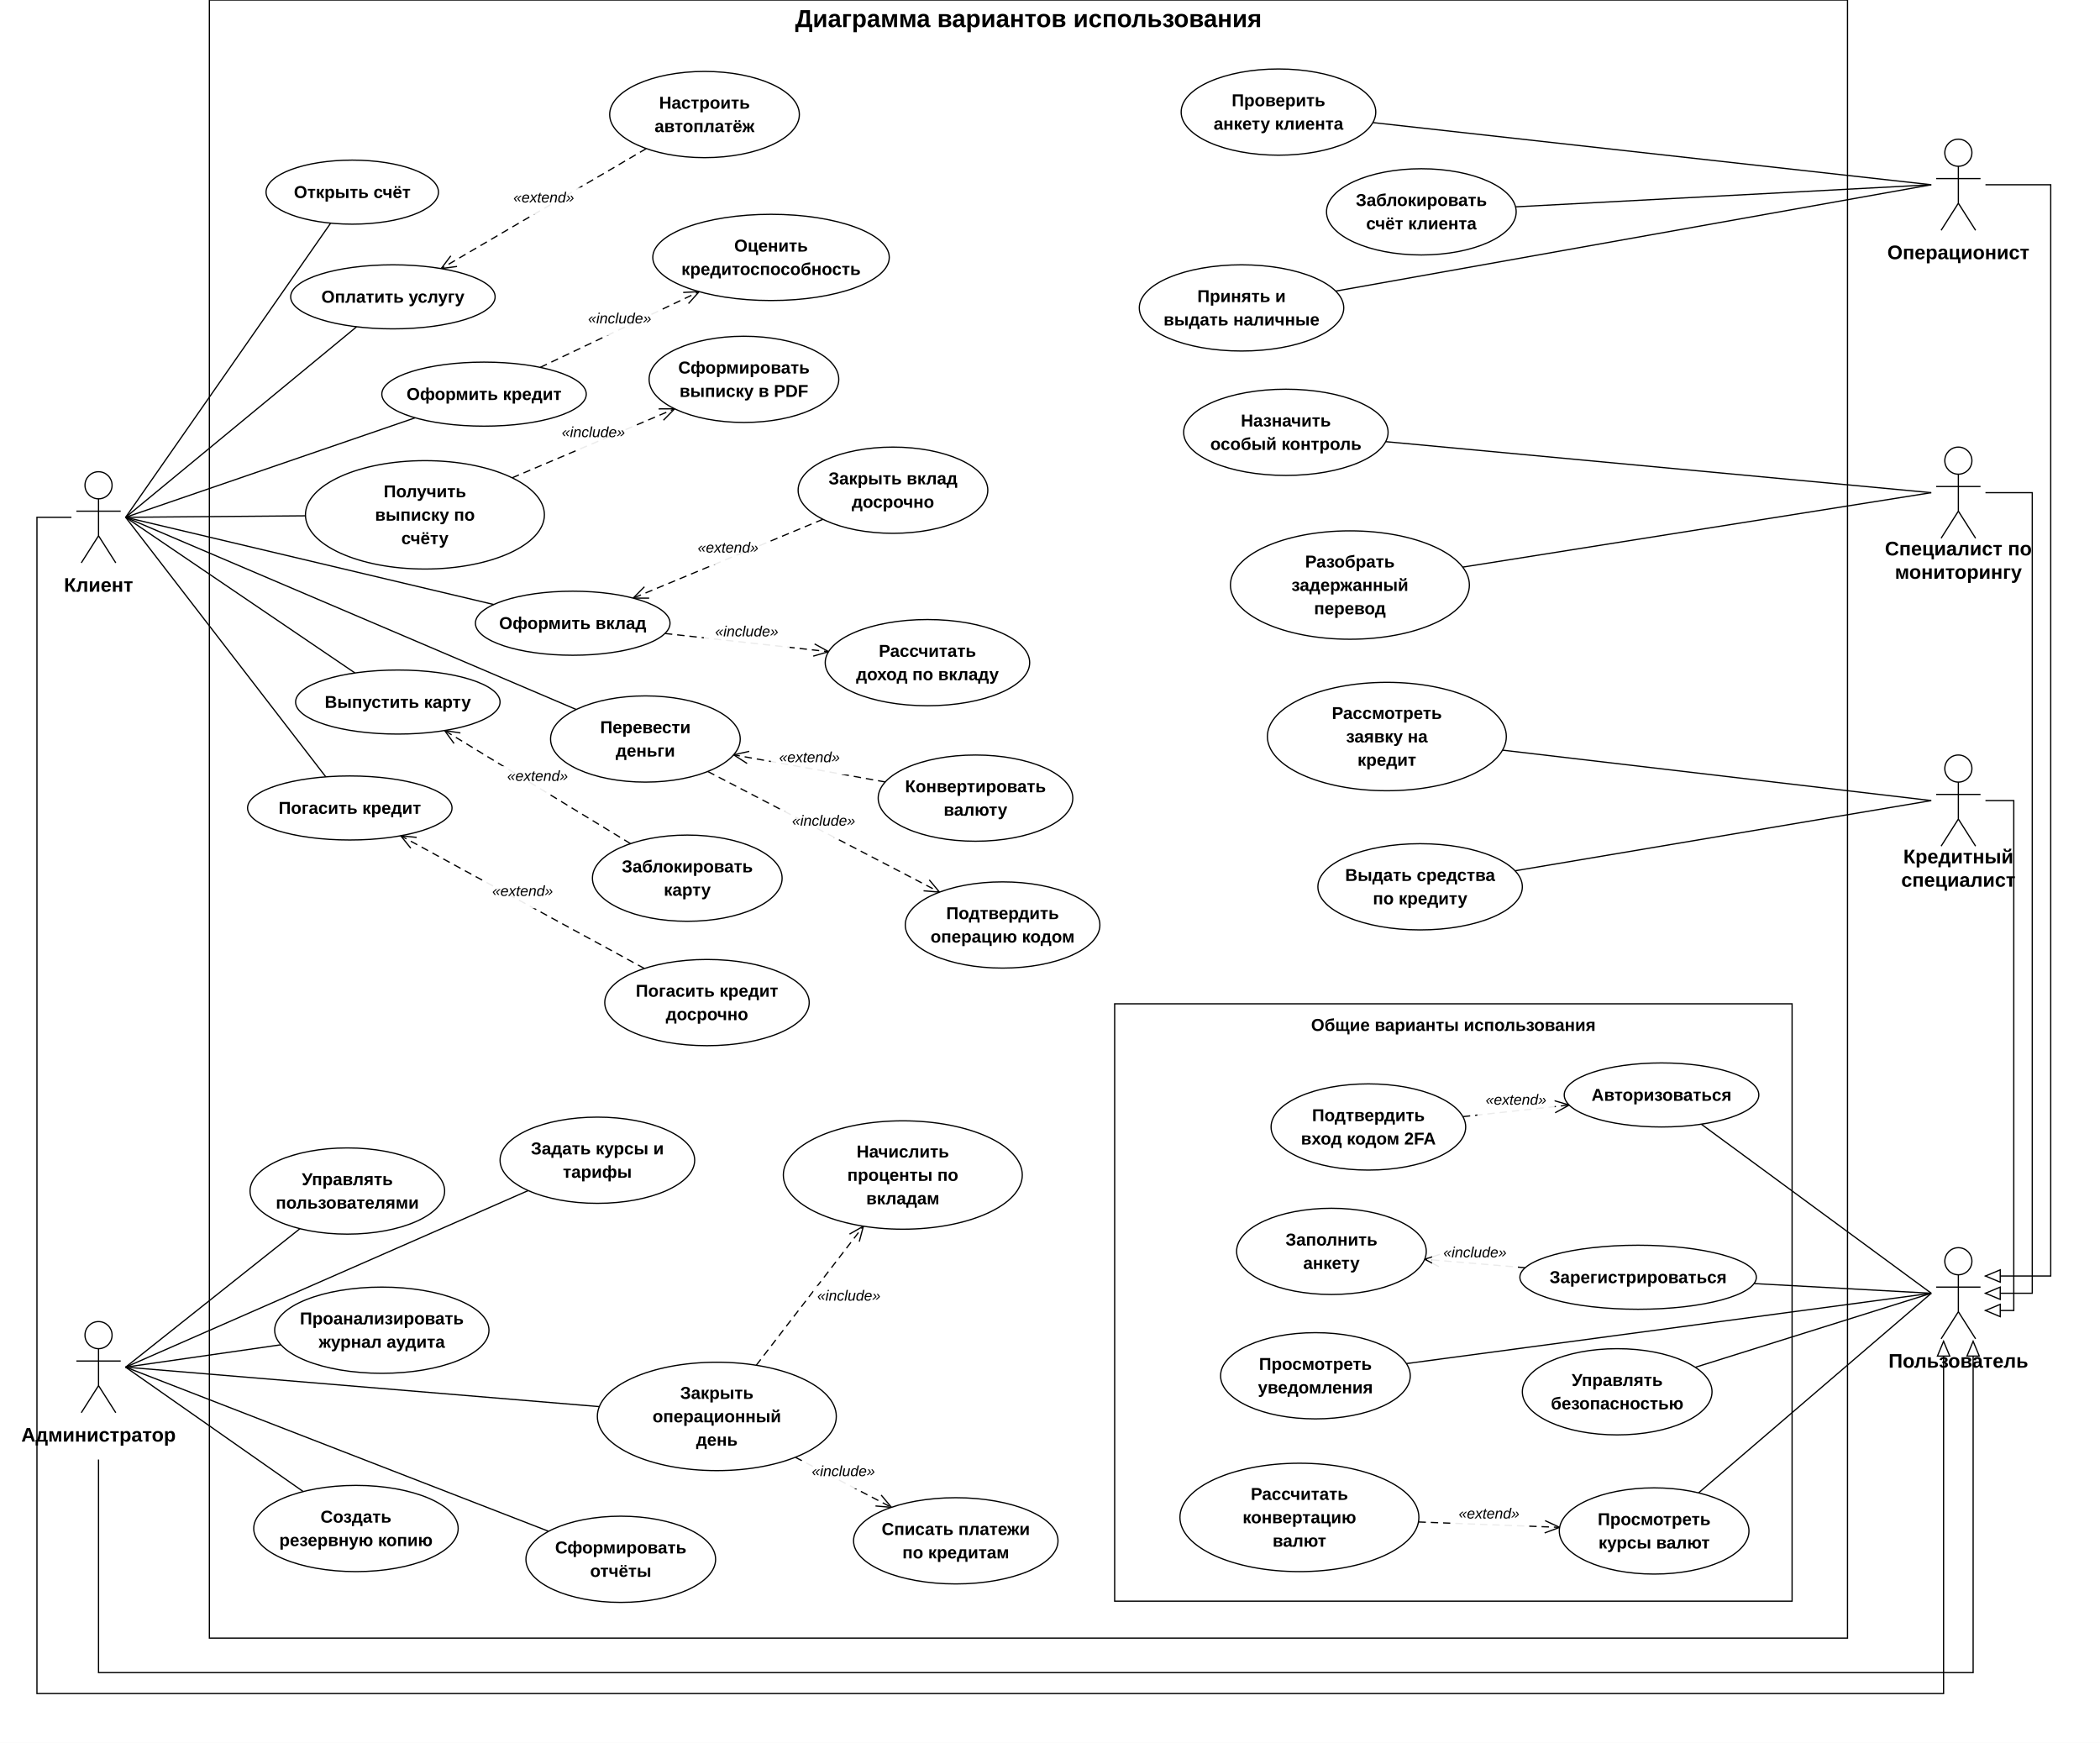
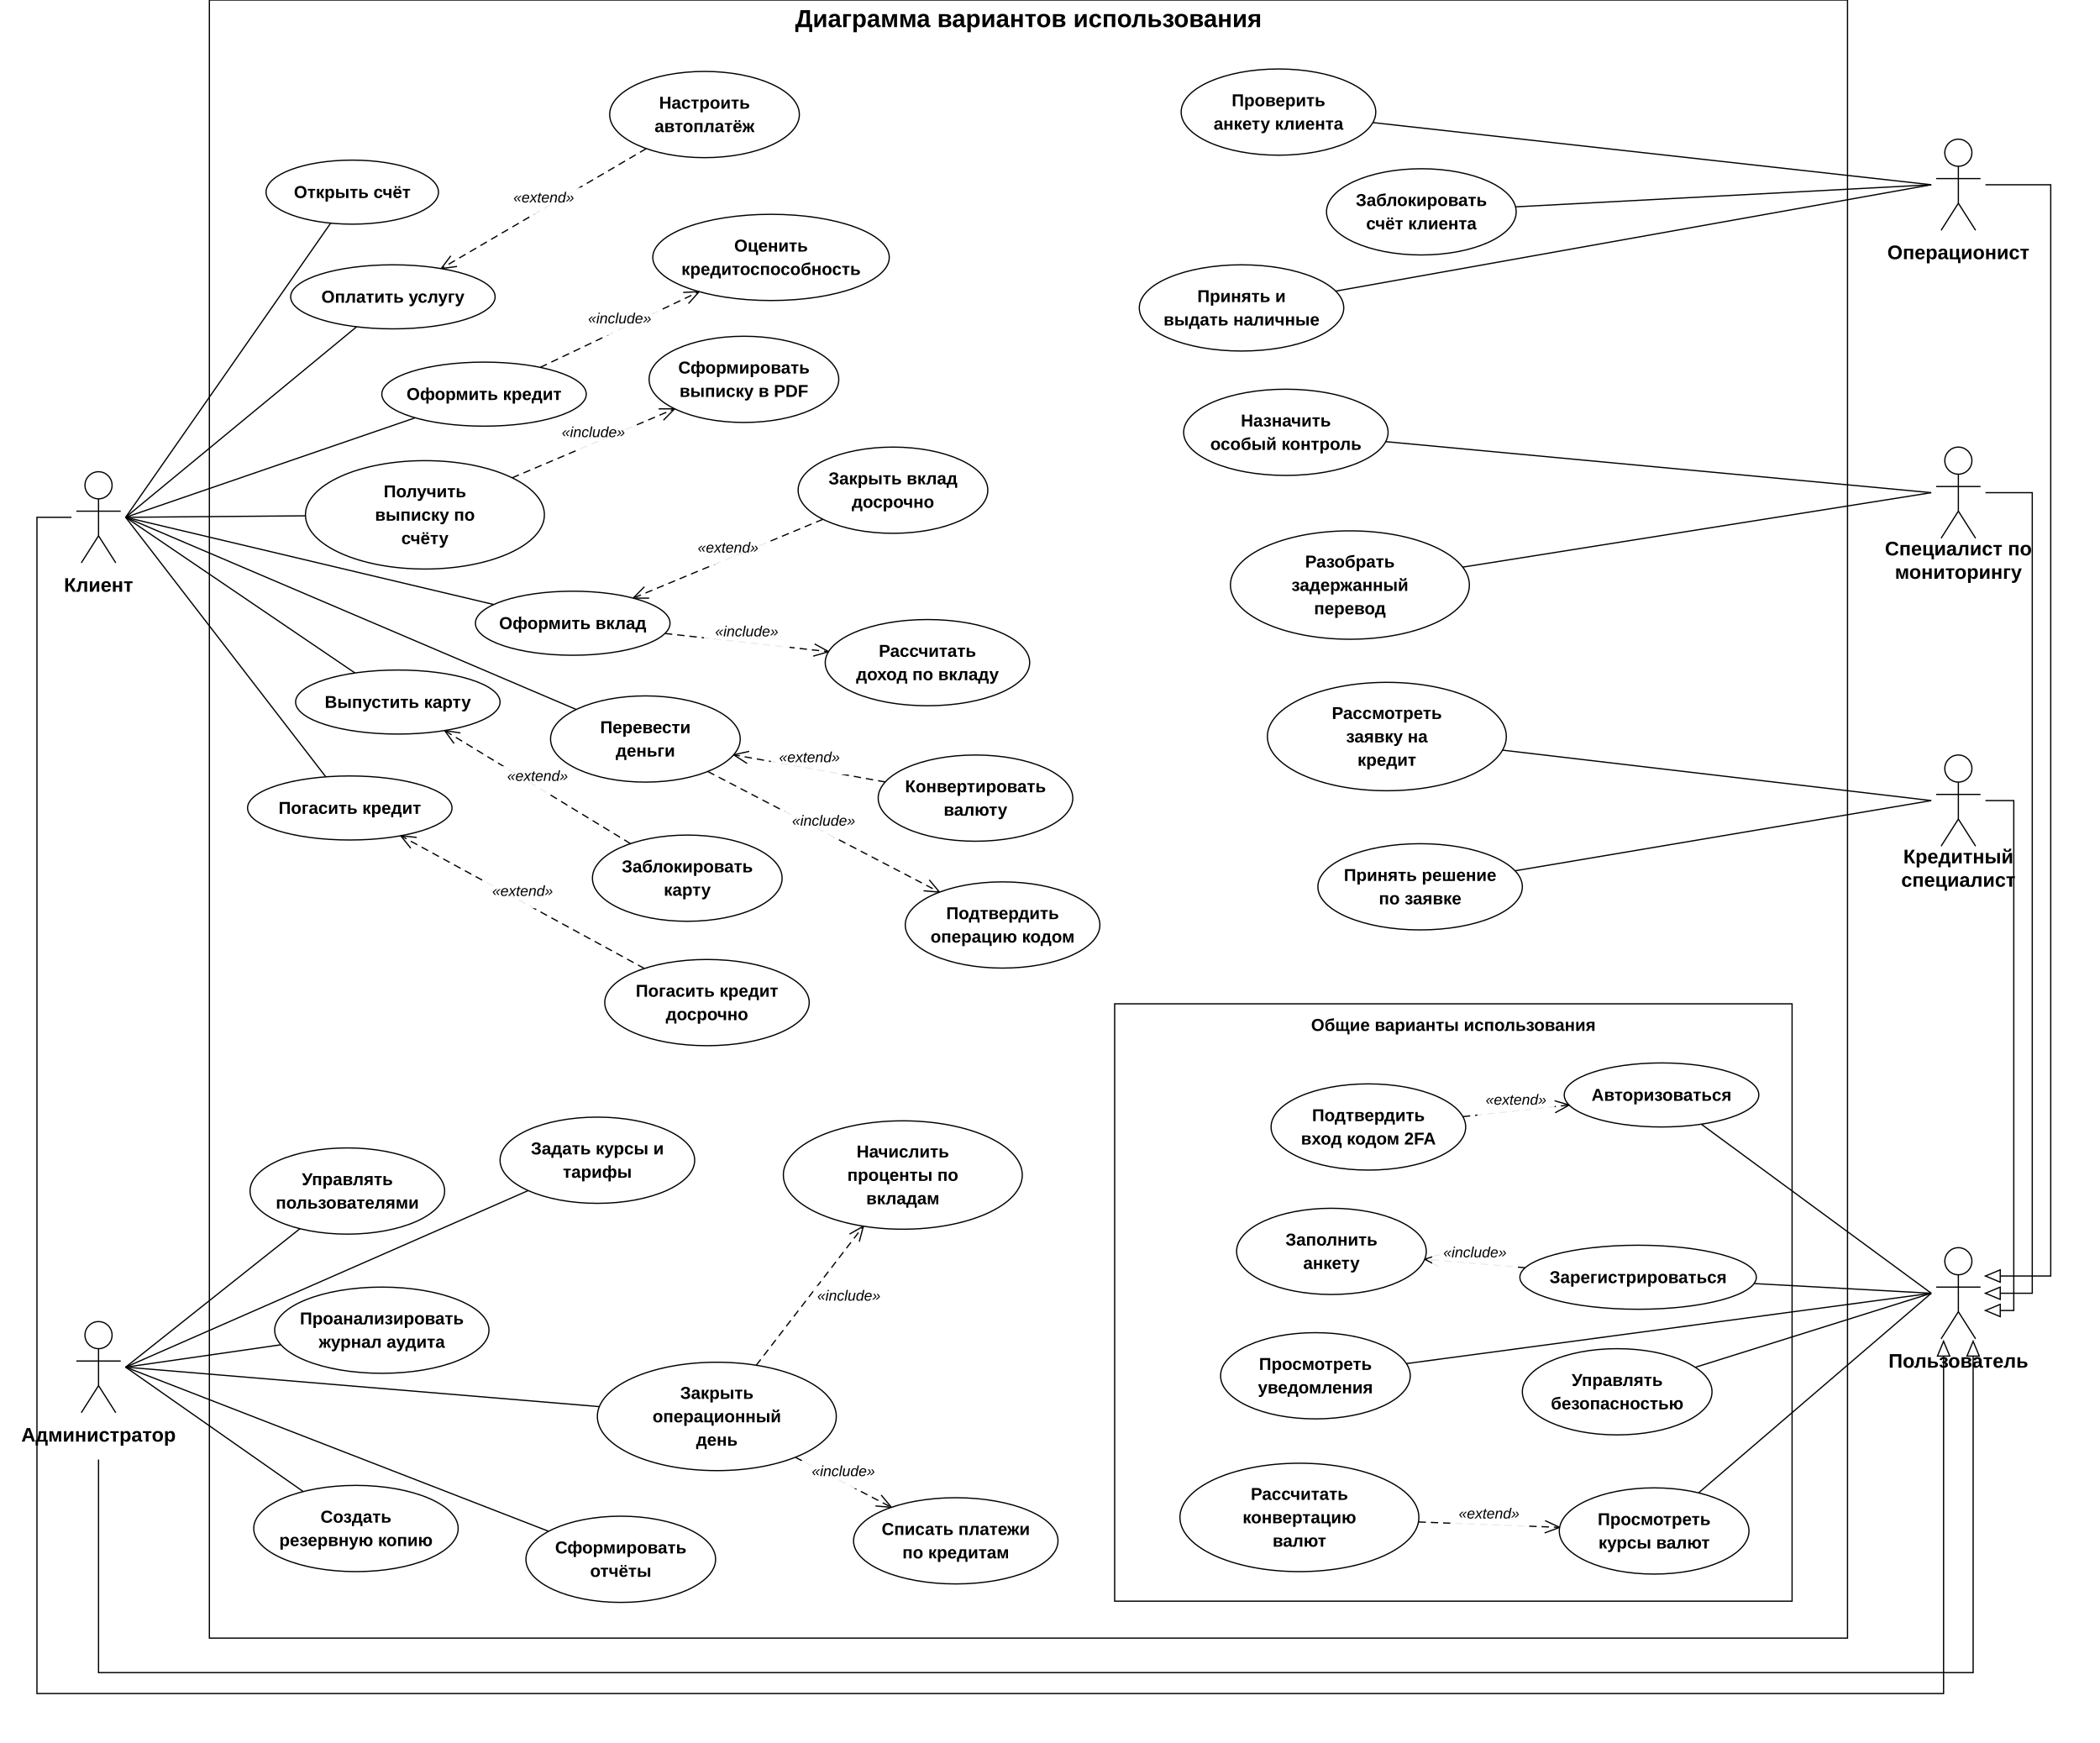
<svg xmlns="http://www.w3.org/2000/svg" width="1705" height="1415" viewBox="0 0 1705 1415" font-family="Arial, 'Liberation Sans', sans-serif">
  <rect width="100%" height="100%" fill="#ffffff" />
  <rect x="170" y="0" width="1330" height="1330" fill="none" stroke="#000" />
  <text x="835" y="22" font-size="20" font-weight="bold" text-anchor="middle">Диаграмма вариантов использования</text>
  <rect x="905" y="815" width="550" height="485" fill="none" stroke="#000" />
  <text x="1180" y="837" font-size="14" font-weight="bold" text-anchor="middle">Общие варианты использования</text>
  <path d="M718.759,634.882 L595.639,612.831" fill="none" stroke="#000" stroke-dasharray="6 4" />
  <polyline points="608.333,610.025 595.639,612.831 606.57,619.868" fill="none" stroke="#000" />
  <rect x="625.839" y="606.857" width="62.72" height="22" fill="#fff" opacity="0.92" />
  <text x="657.199" y="618.857" font-size="12" text-anchor="middle" font-style="italic">«extend»</text>
  <path d="M574.638,626.367 L762.805,724.344" fill="none" stroke="#000" stroke-dasharray="6 4" />
  <polyline points="749.853,723.236 762.805,724.344 754.471,714.367" fill="none" stroke="#000" />
  <rect x="633.942" y="658.355" width="69.56" height="22" fill="#fff" opacity="0.92" />
  <text x="668.722" y="670.355" font-size="12" text-anchor="middle" font-style="italic">«include»</text>
  <path d="M524.755,120.637 L358.182,218.079" fill="none" stroke="#000" stroke-dasharray="6 4" />
  <polyline points="366.015,207.704 358.182,218.079 371.064,216.336" fill="none" stroke="#000" />
  <rect x="410.108" y="152.358" width="62.72" height="22" fill="#fff" opacity="0.92" />
  <text x="441.468" y="164.358" font-size="12" text-anchor="middle" font-style="italic">«extend»</text>
  <path d="M539.849,514.317 L672.739,529.082" fill="none" stroke="#000" stroke-dasharray="6 4" />
  <polyline points="660.261,532.726 672.739,529.082 661.365,522.788" fill="none" stroke="#000" />
  <rect x="571.514" y="504.699" width="69.56" height="22" fill="#fff" opacity="0.92" />
  <text x="606.294" y="516.699" font-size="12" text-anchor="middle" font-style="italic">«include»</text>
  <path d="M668.159,421.611 L514.06,485.621" fill="none" stroke="#000" stroke-dasharray="6 4" />
  <polyline points="523.224,476.4 514.06,485.621 527.06,485.635" fill="none" stroke="#000" />
  <rect x="559.75" y="436.616" width="62.72" height="22" fill="#fff" opacity="0.92" />
  <text x="591.11" y="448.616" font-size="12" text-anchor="middle" font-style="italic">«extend»</text>
  <path d="M438.601,298.276 L567.656,236.795" fill="none" stroke="#000" stroke-dasharray="6 4" />
  <polyline points="558.973,246.47 567.656,236.795 554.672,237.442" fill="none" stroke="#000" />
  <rect x="468.349" y="250.535" width="69.56" height="22" fill="#fff" opacity="0.92" />
  <text x="503.129" y="262.535" font-size="12" text-anchor="middle" font-style="italic">«include»</text>
  <path d="M523.198,786.322 L325.371,678.54" fill="none" stroke="#000" stroke-dasharray="6 4" />
  <polyline points="338.3,679.89 325.371,678.54 333.516,688.672" fill="none" stroke="#000" />
  <rect x="392.925" y="715.431" width="62.72" height="22" fill="#fff" opacity="0.92" />
  <text x="424.285" y="727.431" font-size="12" text-anchor="middle" font-style="italic">«extend»</text>
  <path d="M511.919,684.959 L360.989,593.117" fill="none" stroke="#000" stroke-dasharray="6 4" />
  <polyline points="373.839,595.083 360.989,593.117 368.641,603.626" fill="none" stroke="#000" />
  <rect x="405.094" y="622.038" width="62.72" height="22" fill="#fff" opacity="0.92" />
  <text x="436.454" y="634.038" font-size="12" text-anchor="middle" font-style="italic">«extend»</text>
  <path d="M415.808,387.927 L547.738,331.895" fill="none" stroke="#000" stroke-dasharray="6 4" />
  <polyline points="538.647,341.188 547.738,331.895 534.738,331.984" fill="none" stroke="#000" />
  <rect x="446.993" y="342.911" width="69.56" height="22" fill="#fff" opacity="0.92" />
  <text x="481.773" y="354.911" font-size="12" text-anchor="middle" font-style="italic">«include»</text>
  <path d="M614,1108.463 L701,995.537" fill="none" stroke="#000" stroke-dasharray="6 4" />
  <polyline points="697.637,1008.094 701,995.537 689.715,1001.991" fill="none" stroke="#000" />
  <rect x="660.5" y="1044" width="69.56" height="22" fill="#fff" opacity="0.92" />
  <text x="663.5" y="1056" font-size="12" text-anchor="start" font-style="italic">«include»</text>
  <path d="M645.721,1183.174 L723.759,1223.802" fill="none" stroke="#000" stroke-dasharray="6 4" />
  <polyline points="710.806,1222.696 723.759,1223.802 715.424,1213.826" fill="none" stroke="#000" />
  <rect x="649.96" y="1186.488" width="69.56" height="22" fill="#fff" opacity="0.92" />
  <text x="684.74" y="1198.488" font-size="12" text-anchor="middle" font-style="italic">«include»</text>
  <path d="M1238.341,1029.27 L1156.708,1022.385" fill="none" stroke="#000" stroke-dasharray="6 4" />
  <polyline points="1169.086,1018.411 1156.708,1022.385 1168.245,1028.376" fill="none" stroke="#000" />
  <rect x="1162.745" y="1008.827" width="69.56" height="22" fill="#fff" opacity="0.92" />
  <text x="1197.525" y="1020.827" font-size="12" text-anchor="middle" font-style="italic">«include»</text>
  <path d="M1187.703,906.621 L1274.023,897.191" fill="none" stroke="#000" stroke-dasharray="6 4" />
  <polyline points="1262.637,903.464 1274.023,897.191 1261.551,893.524" fill="none" stroke="#000" />
  <rect x="1199.503" y="884.906" width="62.72" height="22" fill="#fff" opacity="0.92" />
  <text x="1230.863" y="896.906" font-size="12" text-anchor="middle" font-style="italic">«extend»</text>
  <path d="M1151.658,1235.692 L1266.27,1240.069" fill="none" stroke="#000" stroke-dasharray="6 4" />
  <polyline points="1254.088,1244.608 1266.27,1240.069 1254.47,1234.615" fill="none" stroke="#000" />
  <rect x="1177.604" y="1220.881" width="62.72" height="22" fill="#fff" opacity="0.92" />
  <text x="1208.964" y="1232.881" font-size="12" text-anchor="middle" font-style="italic">«extend»</text>
  <path d="M102,420 L268.457,181.17" fill="none" stroke="#000" />
  <path d="M102,420 L467.851,576.05" fill="none" stroke="#000" />
  <path d="M102,420 L289.534,265.306" fill="none" stroke="#000" />
  <path d="M102,420 L400.884,490.81" fill="none" stroke="#000" />
  <path d="M102,420 L337.085,339.215" fill="none" stroke="#000" />
  <path d="M102,420 L264.51,630.727" fill="none" stroke="#000" />
  <path d="M102,420 L288.219,546.393" fill="none" stroke="#000" />
  <path d="M102,420 L248.016,418.798" fill="none" stroke="#000" />
  <path d="M102,1110 L428.861,966.625" fill="none" stroke="#000" />
  <path d="M102,1110 L243.523,997.568" fill="none" stroke="#000" />
  <path d="M102,1110 L228.104,1091.812" fill="none" stroke="#000" />
  <path d="M102,1110 L445.439,1243.275" fill="none" stroke="#000" />
  <path d="M102,1110 L246.195,1211.014" fill="none" stroke="#000" />
  <path d="M102,1110 L486.597,1142.05" fill="none" stroke="#000" />
  <path d="M1568,150 L1114.618,99.529" fill="none" stroke="#000" />
  <path d="M1568,150 L1084.43,236.352" fill="none" stroke="#000" />
  <path d="M1568,150 L1230.479,167.936" fill="none" stroke="#000" />
  <path d="M1568,400 L1187.546,460.454" fill="none" stroke="#000" />
  <path d="M1568,400 L1125.032,358.577" fill="none" stroke="#000" />
  <path d="M1568,650 L1219.893,609.046" fill="none" stroke="#000" />
  <path d="M1568,650 L1230.064,707.001" fill="none" stroke="#000" />
  <path d="M1568,1050 L1424.105,1042.14" fill="none" stroke="#000" />
  <path d="M1568,1050 L1381.279,912.731" fill="none" stroke="#000" />
  <path d="M1568,1050 L1379.054,1212.074" fill="none" stroke="#000" />
  <path d="M1568,1050 L1376.371,1110.119" fill="none" stroke="#000" />
  <path d="M1568,1050 L1141.857,1107.103" fill="none" stroke="#000" />
  <path d="M58,420 L30,420 L30,1375 L1578,1375 L1578,1089" fill="none" stroke="#000" />
  <polygon points="1578,1089 1583,1101 1573,1101" fill="#fff" stroke="#000" />
  <path d="M80,1185 L80,1358 L1602,1358 L1602,1089" fill="none" stroke="#000" />
  <polygon points="1602,1089 1607,1101 1597,1101" fill="#fff" stroke="#000" />
  <path d="M1612,150 L1665,150 L1665,1036 L1612,1036" fill="none" stroke="#000" />
  <polygon points="1612,1036 1624,1031 1624,1041" fill="#fff" stroke="#000" />
  <path d="M1612,400 L1650,400 L1650,1050 L1612,1050" fill="none" stroke="#000" />
  <polygon points="1612,1050 1624,1045 1624,1055" fill="#fff" stroke="#000" />
  <path d="M1612,650 L1635,650 L1635,1064 L1612,1064" fill="none" stroke="#000" />
  <polygon points="1612,1064 1624,1059 1624,1069" fill="#fff" stroke="#000" />
  <ellipse cx="286" cy="156" rx="70" ry="26" fill="#fff" stroke="#000" />
  <text x="286" y="160.76" font-size="14" text-anchor="middle" font-weight="bold">Открыть счёт</text>
  <ellipse cx="524" cy="600" rx="77" ry="35" fill="#fff" stroke="#000" />
  <text x="524" y="595.26" font-size="14" text-anchor="middle" font-weight="bold">Перевести</text>
  <text x="524" y="614.26" font-size="14" text-anchor="middle" font-weight="bold">деньги</text>
  <ellipse cx="319" cy="241" rx="83" ry="26" fill="#fff" stroke="#000" />
  <text x="319" y="245.76" font-size="14" text-anchor="middle" font-weight="bold">Оплатить услугу</text>
  <ellipse cx="465" cy="506" rx="79" ry="26" fill="#fff" stroke="#000" />
  <text x="465" y="510.76" font-size="14" text-anchor="middle" font-weight="bold">Оформить вклад</text>
  <ellipse cx="393" cy="320" rx="83" ry="26" fill="#fff" stroke="#000" />
  <text x="393" y="324.76" font-size="14" text-anchor="middle" font-weight="bold">Оформить кредит</text>
  <ellipse cx="284" cy="656" rx="83" ry="26" fill="#fff" stroke="#000" />
  <text x="284" y="660.76" font-size="14" text-anchor="middle" font-weight="bold">Погасить кредит</text>
  <ellipse cx="323" cy="570" rx="83" ry="26" fill="#fff" stroke="#000" />
  <text x="323" y="574.76" font-size="14" text-anchor="middle" font-weight="bold">Выпустить карту</text>
  <ellipse cx="345" cy="418" rx="97" ry="44" fill="#fff" stroke="#000" />
  <text x="345" y="403.76" font-size="14" text-anchor="middle" font-weight="bold">Получить</text>
  <text x="345" y="422.76" font-size="14" text-anchor="middle" font-weight="bold">выписку по</text>
  <text x="345" y="441.76" font-size="14" text-anchor="middle" font-weight="bold">счёту</text>
  <ellipse cx="792" cy="648" rx="79" ry="35" fill="#fff" stroke="#000" />
  <text x="792" y="643.26" font-size="14" text-anchor="middle" font-weight="bold">Конвертировать</text>
  <text x="792" y="662.26" font-size="14" text-anchor="middle" font-weight="bold">валюту</text>
  <ellipse cx="814" cy="751" rx="79" ry="35" fill="#fff" stroke="#000" />
  <text x="814" y="746.26" font-size="14" text-anchor="middle" font-weight="bold">Подтвердить</text>
  <text x="814" y="765.26" font-size="14" text-anchor="middle" font-weight="bold">операцию кодом</text>
  <ellipse cx="572" cy="93" rx="77" ry="35" fill="#fff" stroke="#000" />
  <text x="572" y="88.26" font-size="14" text-anchor="middle" font-weight="bold">Настроить</text>
  <text x="572" y="107.26" font-size="14" text-anchor="middle" font-weight="bold">автоплатёж</text>
  <ellipse cx="753" cy="538" rx="83" ry="35" fill="#fff" stroke="#000" />
  <text x="753" y="533.26" font-size="14" text-anchor="middle" font-weight="bold">Рассчитать</text>
  <text x="753" y="552.26" font-size="14" text-anchor="middle" font-weight="bold">доход по вкладу</text>
  <ellipse cx="725" cy="398" rx="77" ry="35" fill="#fff" stroke="#000" />
  <text x="725" y="393.26" font-size="14" text-anchor="middle" font-weight="bold">Закрыть вклад</text>
  <text x="725" y="412.26" font-size="14" text-anchor="middle" font-weight="bold">досрочно</text>
  <ellipse cx="626" cy="209" rx="96" ry="35" fill="#fff" stroke="#000" />
  <text x="626" y="204.26" font-size="14" text-anchor="middle" font-weight="bold">Оценить</text>
  <text x="626" y="223.26" font-size="14" text-anchor="middle" font-weight="bold">кредитоспособность</text>
  <ellipse cx="574" cy="814" rx="83" ry="35" fill="#fff" stroke="#000" />
  <text x="574" y="809.26" font-size="14" text-anchor="middle" font-weight="bold">Погасить кредит</text>
  <text x="574" y="828.26" font-size="14" text-anchor="middle" font-weight="bold">досрочно</text>
  <ellipse cx="558" cy="713" rx="77" ry="35" fill="#fff" stroke="#000" />
  <text x="558" y="708.26" font-size="14" text-anchor="middle" font-weight="bold">Заблокировать</text>
  <text x="558" y="727.26" font-size="14" text-anchor="middle" font-weight="bold">карту</text>
  <ellipse cx="604" cy="308" rx="77" ry="35" fill="#fff" stroke="#000" />
  <text x="604" y="303.26" font-size="14" text-anchor="middle" font-weight="bold">Сформировать</text>
  <text x="604" y="322.26" font-size="14" text-anchor="middle" font-weight="bold">выписку в PDF</text>
  <ellipse cx="485" cy="942" rx="79" ry="35" fill="#fff" stroke="#000" />
  <text x="485" y="937.26" font-size="14" text-anchor="middle" font-weight="bold">Задать курсы и</text>
  <text x="485" y="956.26" font-size="14" text-anchor="middle" font-weight="bold">тарифы</text>
  <ellipse cx="282" cy="967" rx="79" ry="35" fill="#fff" stroke="#000" />
  <text x="282" y="962.26" font-size="14" text-anchor="middle" font-weight="bold">Управлять</text>
  <text x="282" y="981.26" font-size="14" text-anchor="middle" font-weight="bold">пользователями</text>
  <ellipse cx="310" cy="1080" rx="87" ry="35" fill="#fff" stroke="#000" />
  <text x="310" y="1075.26" font-size="14" text-anchor="middle" font-weight="bold">Проанализировать</text>
  <text x="310" y="1094.26" font-size="14" text-anchor="middle" font-weight="bold">журнал аудита</text>
  <ellipse cx="504" cy="1266" rx="77" ry="35" fill="#fff" stroke="#000" />
  <text x="504" y="1261.26" font-size="14" text-anchor="middle" font-weight="bold">Сформировать</text>
  <text x="504" y="1280.26" font-size="14" text-anchor="middle" font-weight="bold">отчёты</text>
  <ellipse cx="289" cy="1241" rx="83" ry="35" fill="#fff" stroke="#000" />
  <text x="289" y="1236.26" font-size="14" text-anchor="middle" font-weight="bold">Создать</text>
  <text x="289" y="1255.26" font-size="14" text-anchor="middle" font-weight="bold">резервную копию</text>
  <ellipse cx="582" cy="1150" rx="97" ry="44" fill="#fff" stroke="#000" />
  <text x="582" y="1135.76" font-size="14" text-anchor="middle" font-weight="bold">Закрыть</text>
  <text x="582" y="1154.76" font-size="14" text-anchor="middle" font-weight="bold">операционный</text>
  <text x="582" y="1173.76" font-size="14" text-anchor="middle" font-weight="bold">день</text>
  <ellipse cx="733" cy="954" rx="97" ry="44" fill="#fff" stroke="#000" />
  <text x="733" y="939.76" font-size="14" text-anchor="middle" font-weight="bold">Начислить</text>
  <text x="733" y="958.76" font-size="14" text-anchor="middle" font-weight="bold">проценты по</text>
  <text x="733" y="977.76" font-size="14" text-anchor="middle" font-weight="bold">вкладам</text>
  <ellipse cx="776" cy="1251" rx="83" ry="35" fill="#fff" stroke="#000" />
  <text x="776" y="1246.26" font-size="14" text-anchor="middle" font-weight="bold">Списать платежи</text>
  <text x="776" y="1265.26" font-size="14" text-anchor="middle" font-weight="bold">по кредитам</text>
  <ellipse cx="1038" cy="91" rx="79" ry="35" fill="#fff" stroke="#000" />
  <text x="1038" y="86.26" font-size="14" text-anchor="middle" font-weight="bold">Проверить</text>
  <text x="1038" y="105.26" font-size="14" text-anchor="middle" font-weight="bold">анкету клиента</text>
  <ellipse cx="1008" cy="250" rx="83" ry="35" fill="#fff" stroke="#000" />
  <text x="1008" y="245.26" font-size="14" text-anchor="middle" font-weight="bold">Принять и</text>
  <text x="1008" y="264.26" font-size="14" text-anchor="middle" font-weight="bold">выдать наличные</text>
  <ellipse cx="1154" cy="172" rx="77" ry="35" fill="#fff" stroke="#000" />
  <text x="1154" y="167.26" font-size="14" text-anchor="middle" font-weight="bold">Заблокировать</text>
  <text x="1154" y="186.26" font-size="14" text-anchor="middle" font-weight="bold">счёт клиента</text>
  <ellipse cx="1096" cy="475" rx="97" ry="44" fill="#fff" stroke="#000" />
  <text x="1096" y="460.76" font-size="14" text-anchor="middle" font-weight="bold">Разобрать</text>
  <text x="1096" y="479.76" font-size="14" text-anchor="middle" font-weight="bold">задержанный</text>
  <text x="1096" y="498.76" font-size="14" text-anchor="middle" font-weight="bold">перевод</text>
  <ellipse cx="1044" cy="351" rx="83" ry="35" fill="#fff" stroke="#000" />
  <text x="1044" y="346.26" font-size="14" text-anchor="middle" font-weight="bold">Назначить</text>
  <text x="1044" y="365.26" font-size="14" text-anchor="middle" font-weight="bold">особый контроль</text>
  <ellipse cx="1126" cy="598" rx="97" ry="44" fill="#fff" stroke="#000" />
  <text x="1126" y="583.76" font-size="14" text-anchor="middle" font-weight="bold">Рассмотреть</text>
  <text x="1126" y="602.76" font-size="14" text-anchor="middle" font-weight="bold">заявку на</text>
  <text x="1126" y="621.76" font-size="14" text-anchor="middle" font-weight="bold">кредит</text>
  <ellipse cx="1153" cy="720" rx="83" ry="35" fill="#fff" stroke="#000" />
-   <text x="1153" y="715.26" font-size="14" text-anchor="middle" font-weight="bold">Выдать средства</text>
-   <text x="1153" y="734.26" font-size="14" text-anchor="middle" font-weight="bold">по кредиту</text>
+   <text x="1153" y="715.26" font-size="14" text-anchor="middle" font-weight="bold">Принять решение</text>
+   <text x="1153" y="734.26" font-size="14" text-anchor="middle" font-weight="bold">по заявке</text>
  <ellipse cx="1330" cy="1037" rx="96" ry="26" fill="#fff" stroke="#000" />
  <text x="1330" y="1041.76" font-size="14" text-anchor="middle" font-weight="bold">Зарегистрироваться</text>
  <ellipse cx="1081" cy="1016" rx="77" ry="35" fill="#fff" stroke="#000" />
  <text x="1081" y="1011.26" font-size="14" text-anchor="middle" font-weight="bold">Заполнить</text>
  <text x="1081" y="1030.26" font-size="14" text-anchor="middle" font-weight="bold">анкету</text>
  <ellipse cx="1349" cy="889" rx="79" ry="26" fill="#fff" stroke="#000" />
  <text x="1349" y="893.76" font-size="14" text-anchor="middle" font-weight="bold">Авторизоваться</text>
  <ellipse cx="1111" cy="915" rx="79" ry="35" fill="#fff" stroke="#000" />
  <text x="1111" y="910.26" font-size="14" text-anchor="middle" font-weight="bold">Подтвердить</text>
  <text x="1111" y="929.26" font-size="14" text-anchor="middle" font-weight="bold">вход кодом 2FA</text>
  <ellipse cx="1343" cy="1243" rx="77" ry="35" fill="#fff" stroke="#000" />
  <text x="1343" y="1238.26" font-size="14" text-anchor="middle" font-weight="bold">Просмотреть</text>
  <text x="1343" y="1257.26" font-size="14" text-anchor="middle" font-weight="bold">курсы валют</text>
  <ellipse cx="1055" cy="1232" rx="97" ry="44" fill="#fff" stroke="#000" />
  <text x="1055" y="1217.76" font-size="14" text-anchor="middle" font-weight="bold">Рассчитать</text>
  <text x="1055" y="1236.76" font-size="14" text-anchor="middle" font-weight="bold">конвертацию</text>
  <text x="1055" y="1255.76" font-size="14" text-anchor="middle" font-weight="bold">валют</text>
  <ellipse cx="1313" cy="1130" rx="77" ry="35" fill="#fff" stroke="#000" />
  <text x="1313" y="1125.26" font-size="14" text-anchor="middle" font-weight="bold">Управлять</text>
  <text x="1313" y="1144.26" font-size="14" text-anchor="middle" font-weight="bold">безопасностью</text>
  <ellipse cx="1068" cy="1117" rx="77" ry="35" fill="#fff" stroke="#000" />
  <text x="1068" y="1112.26" font-size="14" text-anchor="middle" font-weight="bold">Просмотреть</text>
  <text x="1068" y="1131.26" font-size="14" text-anchor="middle" font-weight="bold">уведомления</text>
  <circle cx="80" cy="394" r="11" fill="#fff" stroke="#000" />
  <path d="M80,405 V435 M62,415 H98 M80,435 L66,457 M80,435 L94,457" stroke="#000" fill="none" />
  <text x="80" y="480.44" font-size="16" text-anchor="middle" font-weight="bold">Клиент</text>
  <circle cx="80" cy="1084" r="11" fill="#fff" stroke="#000" />
  <path d="M80,1095 V1125 M62,1105 H98 M80,1125 L66,1147 M80,1125 L94,1147" stroke="#000" fill="none" />
  <text x="80" y="1170.44" font-size="16" text-anchor="middle" font-weight="bold">Администратор</text>
  <circle cx="1590" cy="124" r="11" fill="#fff" stroke="#000" />
  <path d="M1590,135 V165 M1572,145 H1608 M1590,165 L1576,187 M1590,165 L1604,187" stroke="#000" fill="none" />
  <text x="1590" y="210.44" font-size="16" text-anchor="middle" font-weight="bold">Операционист</text>
  <circle cx="1590" cy="374" r="11" fill="#fff" stroke="#000" />
  <path d="M1590,385 V415 M1572,395 H1608 M1590,415 L1576,437 M1590,415 L1604,437" stroke="#000" fill="none" />
  <text x="1590" y="450.94" font-size="16" text-anchor="middle" font-weight="bold">Специалист по</text>
  <text x="1590" y="469.94" font-size="16" text-anchor="middle" font-weight="bold">мониторингу</text>
  <circle cx="1590" cy="624" r="11" fill="#fff" stroke="#000" />
  <path d="M1590,635 V665 M1572,645 H1608 M1590,665 L1576,687 M1590,665 L1604,687" stroke="#000" fill="none" />
  <text x="1590" y="700.94" font-size="16" text-anchor="middle" font-weight="bold">Кредитный</text>
  <text x="1590" y="719.94" font-size="16" text-anchor="middle" font-weight="bold">специалист</text>
  <circle cx="1590" cy="1024" r="11" fill="#fff" stroke="#000" />
  <path d="M1590,1035 V1065 M1572,1045 H1608 M1590,1065 L1576,1087 M1590,1065 L1604,1087" stroke="#000" fill="none" />
  <text x="1590" y="1110.44" font-size="16" text-anchor="middle" font-weight="bold">Пользователь</text>
</svg>
